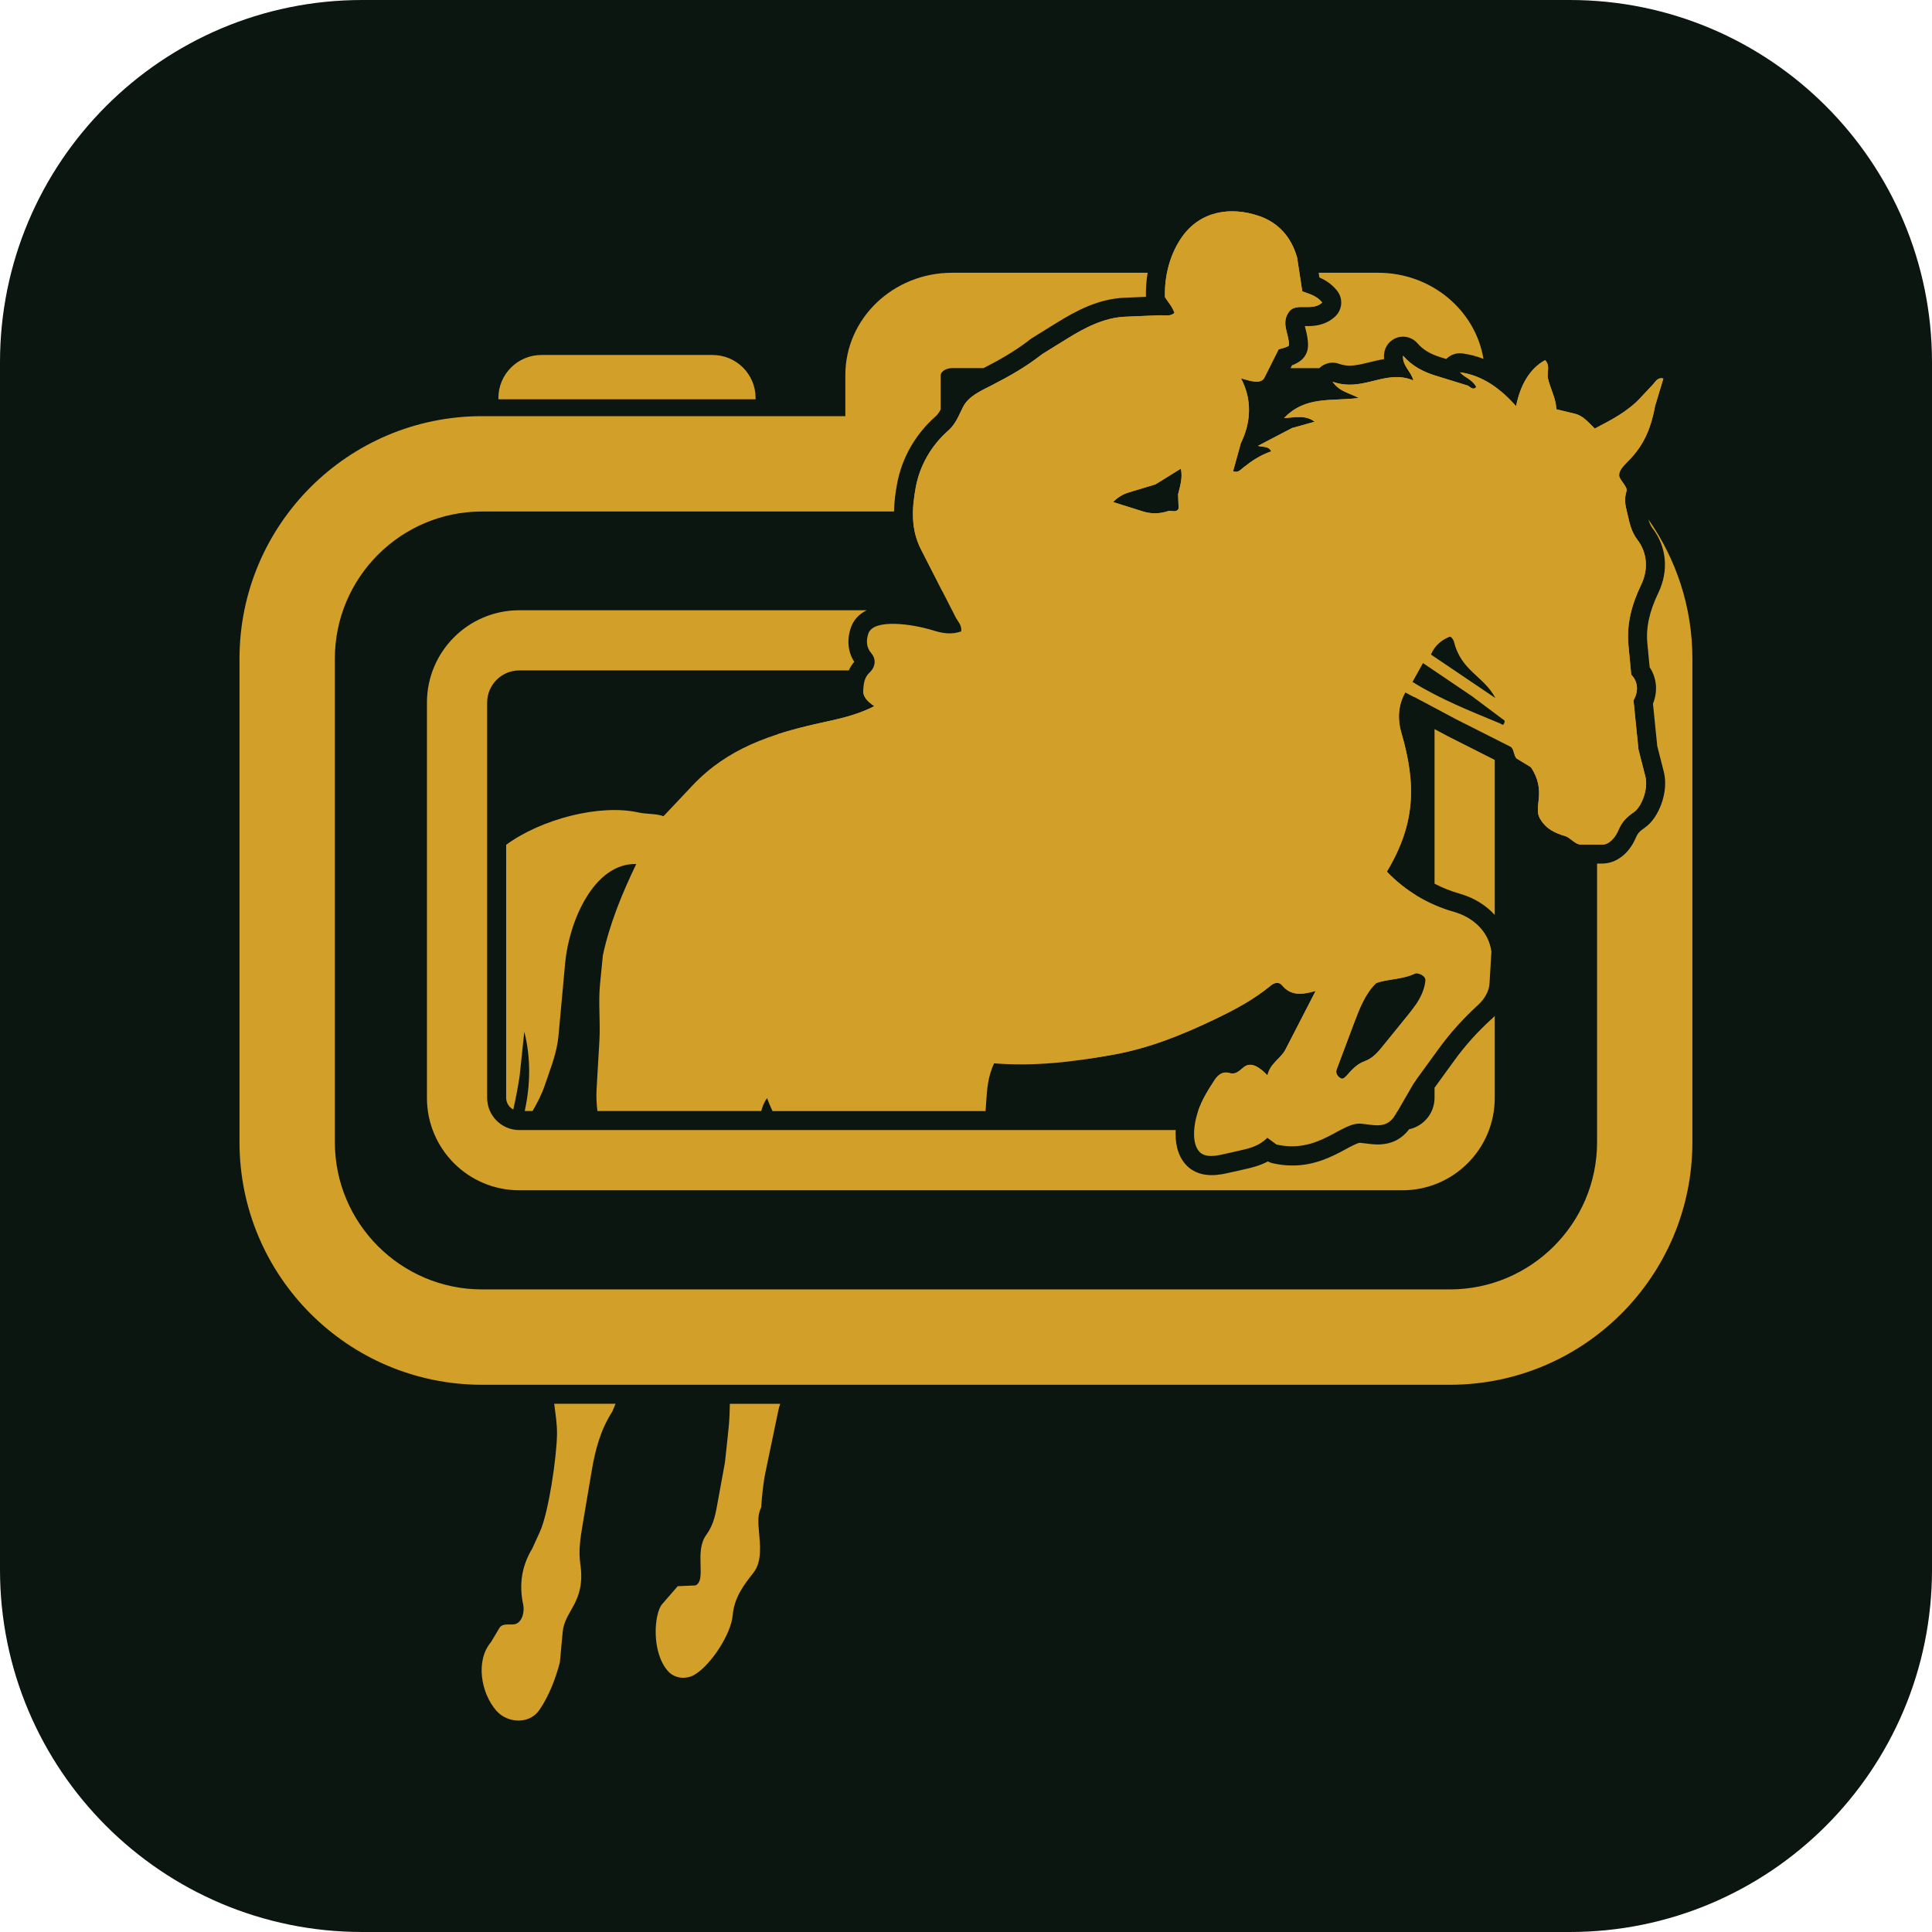
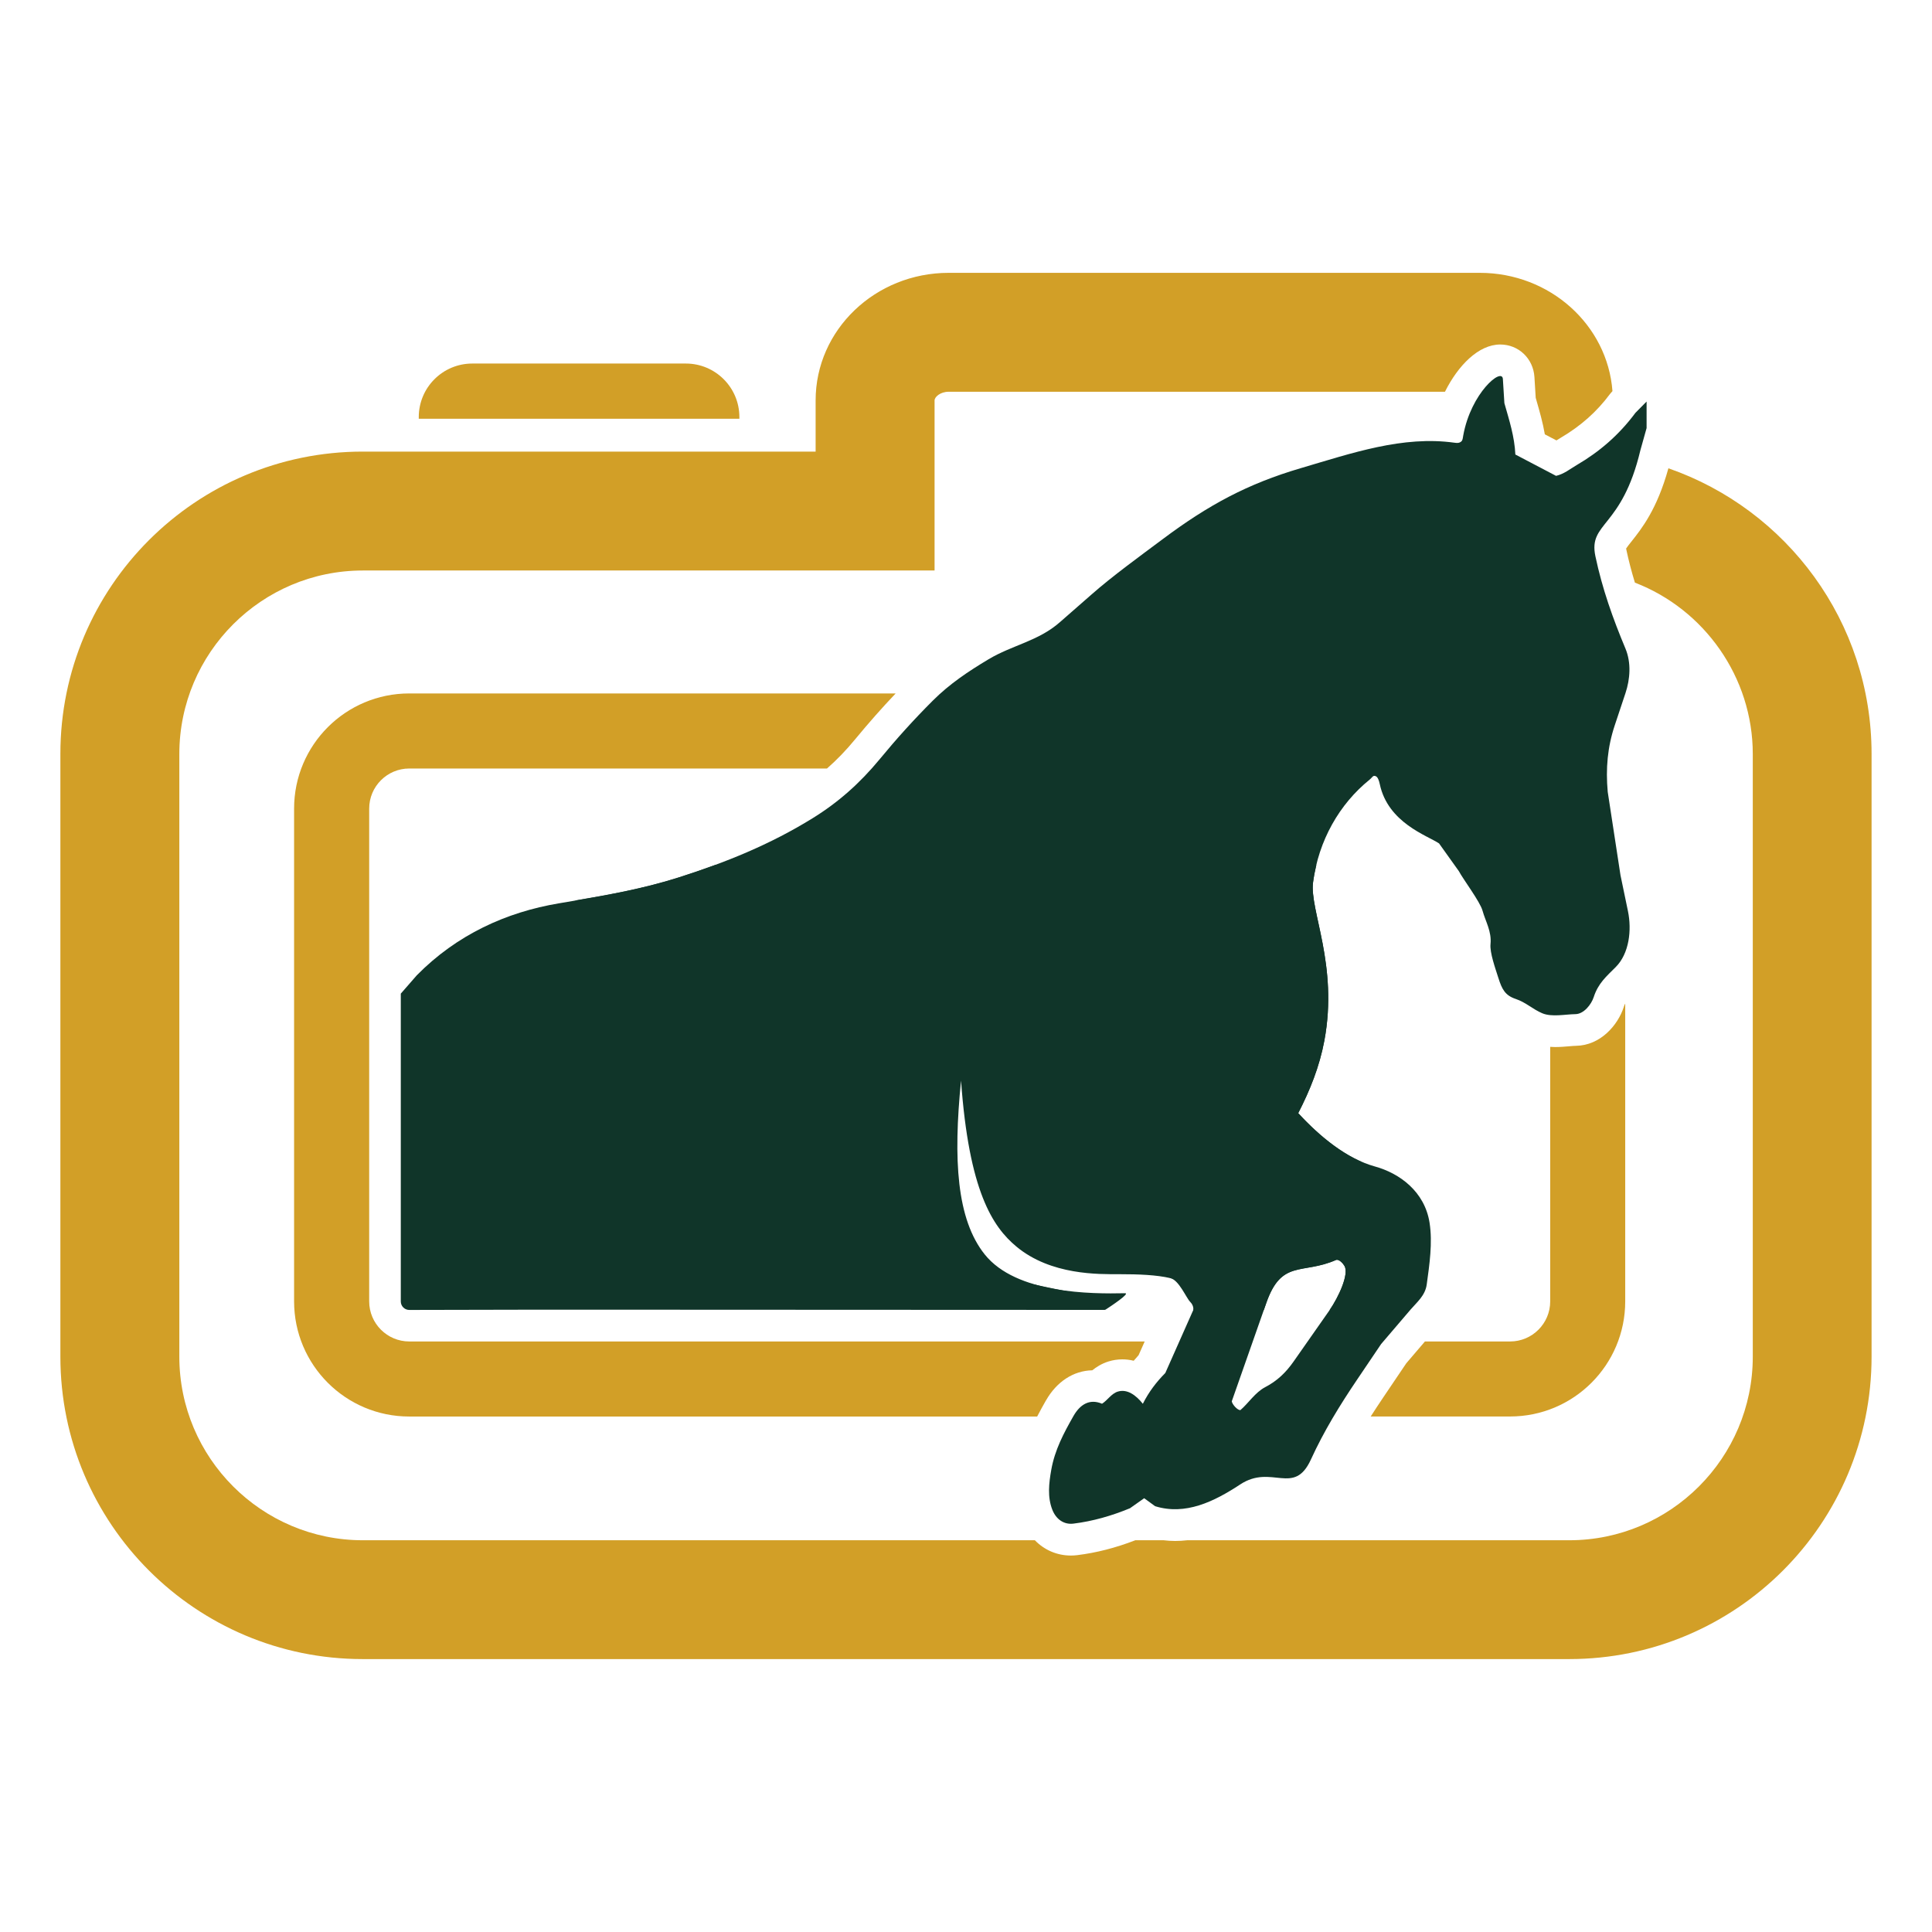
<svg xmlns="http://www.w3.org/2000/svg" viewBox="0 0 512 512">
-   <rect width="512" height="512" rx="96" fill="#0B1611" />
-   <g fill="#D29F28" transform="translate(63.47,56.00) scale(0.8398)">
-     <path d="M162.86,59.32v-.43c0-7.48-6.07-13.55-13.55-13.55h-54.06c-7.48,0-13.55,6.07-13.55,13.55v.43h81.16Z" />
-     <path d="M99.3,376.3c.43,3.34.94,6.29.89,9.66-.11,7.39-2.69,24.78-5.37,30.66l-2.45,5.39c-3.29,5.44-4.23,11.27-2.84,17.71.43,2.01-.18,5.23-2.32,6.04-1.43.55-4.15-.48-5.2,1.3l-2.68,4.5c-4.9,5.76-3.18,16.09,1.79,21.67,3.44,3.87,10.4,4.38,13.61-.44,2.98-4.46,5.01-9.69,6.37-14.92l.89-9.6c.63-6.82,7.29-9.32,5.57-21.32-.62-4.3,0-8.24.71-12.46l2.84-16.85c1.16-6.89,2.79-13.06,6.54-18.89l1.01-2.45h-19.37Z" />
-     <path d="M366.96,150.85h-170.1c0,.18-.02.36-.03.55-.06,1.82,1.39,3.35,3.5,4.78-5.92,3.03-11.58,4.08-17.66,5.44-14.86,3.31-28.63,7.82-39.64,19.48l-9.23,9.78c-2.47-.88-5.32-.6-7.93-1.18-12.17-2.71-30.61,2.05-41.72,10.2v6.14s.05,0,.08,0l-.08.06v73.66c0,1.6.92,2.98,2.25,3.67.77-3.38,1.43-6.88,1.99-10.49l1.48-14.05c2.06,8.13,1.98,16.53.14,25.03h2.47c1.55-2.67,2.91-5.28,3.92-8.29,1.74-5.18,3.76-9.99,4.27-15.57l2.1-22.88c1.19-13.02,9.03-31.55,22.43-31.21-4.48,9.33-8.32,18.64-10.53,28.76l-.89,9.03c-.6,6.14.15,11.91-.21,18l-.9,15.48c-.13,2.21.01,4.44.27,6.68h51.72s0-.02,0-.03c.31-1.24.89-2.77,1.81-4.05.54,1.42,1.1,2.78,1.72,4.09h67.24l.19-2.72c.28-4.08.5-8.08,2.5-12.34,12.7,1.02,24.88-.43,37.52-2.7,11.29-2.02,21.67-6.18,32.08-11.17,6.33-3.03,12.23-6.15,17.77-10.7,1.11-.91,2.53-1.23,3.54-.01,2.7,3.27,6.05,3.04,10.56,1.75l-9.52,18.49c-1.48,2.88-4.88,4.35-5.68,8.17-2.23-2.32-4.95-4.38-7.24-2.77-1.57,1.1-2.51,2.67-4.83,2.01-1.95-.56-3.48.5-4.55,2.12-2.08,3.17-4.01,6.24-5.26,9.88h62.93l4.97-8.6.67-.93v-23.88c-.73,1.07-1.51,2.09-2.31,3.07l-7.96,9.81c-1.62,2-3.19,3.89-5.84,4.86-4.3,1.58-5.86,6.03-7.32,5.42-.98-.4-1.92-1.61-1.46-2.84l5.58-14.86c1.59-4.23,3.55-9.3,6.93-12.42,3.48-1.32,8.08-1.12,11.83-2.84.17-.08.35-.12.55-.15v-24.85c-3.28-2.04-6.31-4.48-9.03-7.33,9.06-15.1,9.32-27.54,4.57-43.87-1.3-4.47-.95-8.88,1.27-12.72l2.8,1.49c-.66-1.42-2.09-2.41-3.76-2.41Z" />
-     <path d="M449.31,52.79c-1.78-.52-2.52,1.05-3.36,1.95l-3.99,4.25c-4.02,4.29-9.23,6.94-14.29,9.58-2.08-2.05-3.73-4.08-6.28-4.69l-5.83-1.4c-.14-3.51-1.89-6.38-2.67-9.8-.38-1.67.83-4.04-.9-5.7-5.04,2.8-7.88,8.16-9.14,14.5-4.82-5.35-10.41-9.68-17.72-10.67,1.68,1.83,3.89,2.2,5.16,4.63-1.05,1.28-2.07-.24-2.78-.46l-10-3.09c-3.93-1.22-7.38-2.94-10.33-6.32-.26,3.19,2.61,5.02,3.25,7.81-8.89-3.72-15.78,3.86-25.48.41,2.16,3.16,5.3,3.53,8.26,5.12-8.75,1.14-16.78-.76-23.59,6.36,3.9-.29,6.91-.99,9.67,1.14l-7.14,1.99-10.77,5.63c1.86.47,3.32.02,4.21,1.73-3.48,1.2-6.05,2.93-8.8,5.1-.96.76-1.72,1.78-3.24,1.17l2.43-8.83c3.21-6.51,3.65-13.75.05-20.48,2.72.69,6.23,2.12,7.43-.27l4.46-8.89c1.08-.36,2.37-.51,3.26-1.19.14-3.58-2.7-7.02.04-10.7,2.22-2.99,7.33.07,10.45-2.87-1.73-2.15-3.91-2.64-6.29-3.54l-1.63-10.64c-1.85-6.6-6.03-11.08-11.97-13.12-8.95-3.08-18.63-1.66-24.45,6.73-3.72,5.36-5.5,12.2-5.28,18.89,1.09,1.69,2.27,2.88,3,4.95-1.37,1.23-3.08.68-4.77.75l-10.74.45c-6.69.28-12.75,3.45-18.48,7l-7.76,4.81c-5.02,3.95-10.19,6.89-15.86,9.8-3.2,1.65-7.31,3.37-9.09,6.83-1.44,2.8-2.25,5.33-4.67,7.47-5.28,4.66-8.99,10.89-10.3,18.06-1.23,6.77-1.5,13.23,1.65,19.4l6.74,13.2h145.18c19.38,0,35.15,15.77,35.15,35.15v15.68c.28.86.52,1.75.99,2.04l4.44,2.7c5.08,7.69.67,12.47,2.84,16.19,1.93,3.32,4.64,4.55,8.05,5.58,1.49.45,3.11,2.62,4.75,2.63l6.8.03c2.41.01,4.25-2.41,5.14-4.5,1.21-2.84,2.68-4.2,5.03-5.84,2.19-1.53,4.53-7.11,3.5-11.15l-2.18-8.56-1.56-15.48c1.67-2.85,1.42-5.95-.72-8.1l-.88-9.29c-.65-6.78,1.13-13.1,4.04-19.14,2.29-4.76,1.91-10.06-1.19-14.11-1.93-2.51-2.51-5.31-3.19-8.31-.59-2.63-1.14-4.1-.26-7.11.39-1.34-2.28-3.54-2.33-4.87-.14-4.28,8.38-5.37,11.32-21.89l2.63-8.72ZM296.35,93.8c-.64,1.47-2.45.55-3.17.78-2.93.95-5.42.98-8.23.1l-9.27-2.92c1.33-1.38,2.99-2.45,4.86-3.01l8.5-2.57,8.02-4.96c.62,2.76-.18,5.32-.87,8.11l.17,4.48Z" />
-     <path d="M396.11,173.12c-3.1-1.57-14.8-7.48-14.83-7.5l-4.17-2.22v48.78c2.5,1.3,5.16,2.36,7.97,3.16,4.46,1.27,8.24,3.62,11.03,6.7v-48.92Z" />
-     <path d="M395.14,254.84c-4.61,4.23-8.32,8.36-11.69,13l-6.34,8.72v3.19c0,4.87-3.45,8.94-8.03,9.92-2.4,3.18-5.72,4.8-9.88,4.8-1.4,0-2.74-.18-3.92-.33-.56-.07-1.13-.15-1.71-.2-.75,0-3.03,1.23-4.54,2.05-4,2.16-9.49,5.12-16.75,5.12-2.04,0-4.13-.24-6.21-.7-.54-.12-1.07-.32-1.55-.59-2.61,1.4-5.25,2-7.68,2.55l-4.62,1.04c-1.3.29-3.27.74-5.42.74-4.36,0-6.91-1.86-8.28-3.43-2.73-3.11-3.28-7.24-3.09-10.8H88.3c-5.6,0-10.15-4.55-10.15-10.15v-124.74c0-5.6,4.55-10.15,10.15-10.15h103.96c.42-.92.98-1.84,1.74-2.71-2.03-3.11-2.42-7.11-1-10.98.68-1.85,2.09-3.91,4.94-5.3h-109.64c-16.1,0-29.15,13.05-29.15,29.15v124.74c0,16.1,13.05,29.15,29.15,29.15h278.66c16.1,0,29.15-13.05,29.15-29.15v-25.87c-.31.33-.63.66-.96.97Z" />
-     <path d="M154.74,376.3l-.09,2.99c-.08,2.67-.29,4.65-.58,7.35l-.88,8.15-2.22,12.19c-.72,3.97-1.24,7.35-3.66,10.67-3.95,5.4.24,14.34-3.44,15.97l-5.58.24-4.91,5.65c-2.54,2.92-3.55,15.25,1.93,21.26,2.03,2.22,5.69,2.66,8.47.92,5.3-3.32,11.34-12.9,11.84-18.56.5-5.64,3.33-9.42,6.59-13.55,2.79-3.53,2.05-9.12,1.69-13.24-.22-2.5-.43-5.09.72-7.33.27-3.69.58-7.38,1.4-11.32l4.03-19.34c.15-.71.35-1.38.58-2.04h-15.89Z" />
-     <path d="M444.59,97.22c.34,1.14.72,2.03,1.31,2.8,4.48,5.84,5.16,13.45,1.84,20.36-2.84,5.91-3.95,10.99-3.47,15.97l.72,7.52c2.25,3.37,2.64,7.57,1.05,11.52l1.35,13.36,2.07,8.12c1.66,6.54-1.74,14.66-5.89,17.55-1.83,1.28-2.33,1.83-2.94,3.26-2.13,5.03-6.21,8.15-10.64,8.15,0,0-.67,0-1.59,0v87.91c0,25.62-20.84,46.47-46.45,46.47H76.54c-25.61,0-46.45-20.85-46.45-46.47v-152.56c0-25.61,20.84-46.45,46.45-46.45h130c.06-3.08.47-5.99.94-8.58,1.52-8.32,5.75-15.75,12.23-21.48.62-.55,1.06-1.21,1.56-2.16v-10.83c0-.87,1.43-2.2,3.59-2.2h9.93c4.79-2.46,9.9-5.28,14.81-9.13.17-.14.36-.27.55-.38l7.76-4.81c6.29-3.9,13.24-7.55,21.39-7.89l6.74-.28c-.06-2.57.12-5.12.54-7.6h-61.71c-18.6,0-33.69,14.44-33.69,32.29v12.96h-114.64C34.27,64.64,0,98.91,0,141.18v152.56c0,42.29,34.27,76.56,76.54,76.56h305.4c42.27,0,76.54-34.27,76.54-76.56v-152.56c0-16.36-5.15-31.52-13.89-43.96Z" />
-     <path d="M340.78,20.88c1.82.79,3.82,1.99,5.56,4.15,1.96,2.44,1.72,5.98-.56,8.13-3.24,3.06-7.22,3.06-8.91,3.06-.23,0-.46,0-.69,0,.08.33.17.68.24.97.37,1.47.84,3.3.76,5.41-.07,1.79-.93,3.45-2.35,4.54-.92.7-1.86,1.14-2.71,1.45l-.46.91h9.09c1.13-1.11,2.65-1.73,4.2-1.73.67,0,1.35.11,2.01.35,1.11.39,2.18.58,3.37.58,1.94,0,4-.51,6.18-1.05,1.45-.36,3.01-.74,4.67-1.01-.03-.5-.03-1.03.01-1.57.2-2.4,1.81-4.46,4.1-5.21.62-.2,1.25-.3,1.88-.3,1.7,0,3.36.73,4.52,2.05,1.86,2.13,4.05,3.44,7.59,4.53l1.53.47c1.12-1.15,2.67-1.82,4.3-1.82.27,0,.54.02.81.05,2.39.33,4.59.94,6.63,1.73-2.56-15.41-16.47-27.18-33.26-27.18h-18.75l.23,1.49Z" />
-     <path d="M449.31,52.77c-1.78-.52-2.52,1.05-3.36,1.95l-3.99,4.25c-4.02,4.29-9.23,6.94-14.3,9.58-2.08-2.05-3.73-4.08-6.28-4.69l-5.83-1.4c-.14-3.51-1.89-6.38-2.67-9.8-.38-1.67.83-4.04-.9-5.7-5.04,2.8-7.88,8.16-9.14,14.5-4.82-5.35-10.41-9.68-17.72-10.67,1.68,1.83,3.89,2.2,5.16,4.63-1.05,1.28-2.07-.24-2.78-.46l-10-3.09c-3.93-1.22-7.38-2.94-10.33-6.32-.26,3.19,2.61,5.02,3.25,7.81-8.89-3.72-15.78,3.86-25.48.41,2.16,3.16,5.3,3.53,8.26,5.12-8.75,1.14-16.78-.76-23.59,6.36,3.9-.29,6.91-.99,9.67,1.14l-7.14,1.99-10.77,5.63c1.86.47,3.32.02,4.21,1.73-3.48,1.2-6.05,2.93-8.8,5.1-.96.76-1.72,1.78-3.24,1.17l2.43-8.83c3.21-6.51,3.65-13.75.05-20.48,2.72.69,6.23,2.12,7.43-.27l4.46-8.89c1.08-.36,2.37-.51,3.26-1.19.14-3.58-2.7-7.02.04-10.7,2.22-2.99,7.33.07,10.45-2.87-1.73-2.15-3.91-2.64-6.29-3.54l-1.63-10.64c-1.85-6.6-6.03-11.08-11.97-13.12-8.95-3.08-18.63-1.66-24.45,6.73-3.72,5.36-5.5,12.2-5.28,18.89,1.09,1.69,2.27,2.88,3,4.95-1.37,1.23-3.08.68-4.77.75l-10.74.45c-6.69.28-12.75,3.45-18.48,7l-7.76,4.81c-5.02,3.95-10.19,6.89-15.86,9.8-3.2,1.65-7.31,3.37-9.09,6.83-1.44,2.8-2.25,5.33-4.67,7.47-5.28,4.66-8.99,10.89-10.3,18.06-1.24,6.77-1.5,13.23,1.65,19.4l10.99,21.53c.71,1.39,1.92,2.29,1.74,4.41-2.79,1.02-5.67.69-8.6-.23-7.17-2.26-18.99-3.75-20.67.82-.82,2.24-.64,4.54.82,6.21,1.75,2.01,1.36,4.49-.5,6.21-1.6,1.48-1.89,3.48-1.97,5.79-.06,1.82,1.39,3.35,3.5,4.78-5.92,3.03-11.58,4.08-17.66,5.44-4.46.99-8.83,2.1-13.05,3.48,2.16,1.57,4.28,3.17,6.34,4.77,34,25,63,49,89,82,2.78,4.16,3.14,9.77,3.44,15.49,2.41-.36,4.82-.77,7.25-1.2,11.29-2.02,21.67-6.18,32.08-11.17,6.33-3.03,12.23-6.15,17.77-10.7,1.11-.91,2.53-1.23,3.54-.01,2.7,3.27,6.05,3.04,10.56,1.75l-9.52,18.49c-1.48,2.88-4.88,4.35-5.68,8.17-2.23-2.32-4.95-4.38-7.24-2.77-1.57,1.1-2.51,2.67-4.83,2.01-1.95-.56-3.48.5-4.55,2.12-2.52,3.84-4.83,7.51-5.95,12.25-.77,3.27-1.17,7.94,1.03,10.45,1.87,2.14,5.67,1.29,7.87.79l4.55-1.03c3.38-.76,6.4-1.43,9.07-4.11l2.88,2.13c13.38,3.01,20.38-7.14,26.71-6.58,4.16.37,8.11,1.86,10.84-2.87l5.65-9.76,8.01-11.02c3.76-5.18,7.84-9.62,12.49-13.89,1.81-1.66,3.38-4.12,3.53-6.69l.6-10.09c-.9-6.59-6.07-10.89-11.78-12.51-8.12-2.31-15.37-6.6-21.21-12.72,9.06-15.1,9.32-27.54,4.57-43.87-1.3-4.47-.95-8.88,1.27-12.72l16.03,8.53,17.17,8.68c1.03.52,1.1,3.2,1.97,3.74l4.44,2.7c5.08,7.69.67,12.47,2.84,16.19,1.93,3.32,4.64,4.55,8.05,5.58,1.49.45,3.11,2.62,4.75,2.63l6.8.03c2.41.01,4.25-2.41,5.14-4.5,1.21-2.84,2.68-4.2,5.03-5.84,2.19-1.53,4.53-7.11,3.5-11.15l-2.18-8.56-1.56-15.48c1.67-2.85,1.42-5.95-.72-8.1l-.88-9.29c-.65-6.78,1.13-13.1,4.04-19.14,2.29-4.76,1.91-10.06-1.19-14.11-1.93-2.51-2.51-5.31-3.19-8.31-.59-2.63-1.14-4.1-.26-7.11.39-1.34-2.28-3.54-2.33-4.87-.14-4.28,8.38-5.37,11.32-21.89l2.63-8.72ZM296.34,93.77c-.64,1.47-2.45.55-3.17.78-2.93.95-5.42.98-8.23.1l-9.27-2.92c1.33-1.38,2.99-2.45,4.86-3.01l8.5-2.57,8.02-4.96c.62,2.76-.18,5.32-.87,8.11l.17,4.48ZM370.56,240.67c1.36-.62,3.81.57,3.66,2.1-.43,4.24-2.91,7.67-5.42,10.77l-7.96,9.81c-1.62,2-3.19,3.89-5.84,4.86-4.3,1.58-5.86,6.03-7.32,5.42-.98-.4-1.92-1.61-1.46-2.84l5.58-14.86c1.59-4.23,3.55-9.3,6.93-12.42,3.48-1.32,8.08-1.12,11.83-2.84ZM381.87,134.27c.5-.19,1.24,1.03,1.36,1.49,2.24,9.31,9.39,10.85,13.09,17.84l-20.33-13.72c1.13-2.81,3.42-4.68,5.89-5.62ZM398.65,162.05l-1.04-.52c-9.32-3.88-18.43-7.44-27.45-13.02l3.31-5.95,15.35,10.38,10.32,7.72c.32.36-.27,1.5-.49,1.39Z" />
+   <style>
+     .camera { fill: #D29F27; }
+     .horse { fill: #103529; }
+     @media (prefers-color-scheme: dark) {
+       .horse { fill: #D29F27; }
+     }
+   </style>
+   <g transform="translate(-5.71,-5.73) scale(1.0469)">
+     <path class="camera" d="M192.62,111.48v-.43c0-7.48-6.07-13.55-13.55-13.55h-54.06c-7.48,0-13.55,6.07-13.55,13.55v.43h81.16Z" />
+     <path class="camera" d="M427.79,124.02c-2.87,10.37-6.76,15.27-9.41,18.6-.44.56-1.02,1.28-1.29,1.7.01.08.03.19.06.33.58,2.72,1.29,5.46,2.16,8.31,17.55,6.75,29.84,23.92,29.84,43.38v152.56c0,25.62-20.84,46.47-46.45,46.47h-96.72c-1.01.12-2.03.18-3.08.18-.97,0-1.93-.07-2.89-.18h-7.16c-5.01,1.93-9.84,3.17-14.7,3.77-.54.07-1.08.1-1.62.1-3.52,0-6.73-1.41-9.11-3.87H97.3c-25.61,0-46.45-20.85-46.45-46.47v-152.56c0-25.61,20.84-46.45,46.45-46.45h144.73v-43.05c0-.87,1.43-2.2,3.59-2.2h125.61c3.33-6.68,8.52-11.96,13.99-11.96,4.65,0,8.37,3.55,8.66,8.26l.32,5.23.21.74c.78,2.72,1.58,5.49,2.1,8.51l2.94,1.54c.36-.23.73-.46,1.1-.68,5.05-2.97,9.13-6.59,12.46-11.08.19-.25.4-.49.62-.72-1.26-16.74-15.81-29.94-33.59-29.94h-134.43c-18.6,0-33.69,14.44-33.69,32.29v12.96h-114.64c-42.27,0-76.54,34.27-76.54,76.54v152.56c0,42.29,34.27,76.56,76.54,76.56h305.4c42.27,0,76.54-34.27,76.54-76.56v-152.56c0-33.48-21.5-61.93-51.45-72.32Z" />
+     <path class="horse" d="M422.27,113.89v-6.77s-2.82,2.85-2.82,2.85c-4.18,5.63-9.1,9.85-14.84,13.21-1.72,1.01-3.25,2.29-5.26,2.75l-10.3-5.4c-.22-4.58-1.52-8.57-2.78-13.01l-.38-6.1c-.19-3.06-8.07,3.48-10.03,14.27-.14.78-.13,1.24-.55,1.58-.43.35-.89.38-1.61.28-13.15-1.85-26.03,2.63-38.96,6.43-13.51,3.97-23.46,9.36-35,18-5.6,4.19-12.76,9.37-18,14l-8,7c-5.43,4.79-12.05,5.78-18.08,9.4-5.07,3.04-9.82,6.19-14.11,10.48-4.76,4.76-9.09,9.55-13.44,14.83-5.06,6.12-10.48,10.91-16.99,14.93-10.78,6.67-22.06,11.21-33.88,14.96-8.75,2.78-17.4,4.35-26.33,5.86,5.09.81,10.23,1.64,15.37,2.74,27,7,31.47,45.8,47.47,70.8,13,20,34,9,51,26,.28.14,11.05-.43,11.26-.15,3.5.29,6.96.81,10.45,1.36-4.71-.21-47.37-8.84-49.71-13.21-12.32-22.98,24.09-53.51,22-65,4.54,12.84,22.24,32.74,36,52,3.55,4.97,1.35,15.39,5,19,.96,0,1.25,1.76,2,2,3.76,1.19,4.64,3.18,8.59,1.75l-9.9,22.3c-2.28,2.31-4.11,4.69-5.69,7.79-1.76-2.2-3.97-3.81-6.34-3.08-1.63.5-2.66,2.25-3.99,3.07-3.21-1.36-5.61.26-7.23,3.11-2.45,4.31-4.72,8.54-5.62,13.62-.61,3.43-.99,6.91.27,10.11.95,2.41,2.92,3.81,5.34,3.51,4.9-.6,9.65-1.97,14.31-3.89l3.6-2.54,2.77,2.02c7.64,2.37,14.88-1.12,21.54-5.51,7.99-5.26,13.6,3.09,17.9-6.32,3.31-7.23,7.3-13.71,11.7-20.23l6.07-8.99,7.52-8.8c1.52-1.77,3.63-3.45,4.02-6.25.69-5.01,1.52-10.6.72-15.66-1.24-7.9-7.59-12.52-13.84-14.24-7.06-1.95-13.91-7.52-19.41-13.52,2.98-5.8,5.38-11.74,6.62-18.36,3.57-19.16-3.79-33.04-2.86-40.08,1.41-10.6,6.68-19.78,14.28-25.93.76-.61.88-1.23,1.61-.89.49.22.8,1.04,1,2,2.07,9.79,12,13,15,15l5,7c1.16,2.17,5.37,7.74,6,10,.78,2.8,2.35,5.29,2.03,8.48-.22,2.18,1.24,6.19,1.97,8.52.93,2.95,1.73,4.48,4.42,5.38,2.55.85,4.31,2.61,6.71,3.62,2.41,1.01,5.79.26,8.4.22,2.11-.03,4.02-2.43,4.63-4.33,1.14-3.52,3.25-5.26,5.57-7.59,3.43-3.44,4.08-9.39,3.09-14.16l-1.89-9.09-3.23-21.1c-.53-5.92-.06-11.32,1.78-16.84l2.72-8.17c1.17-3.51,1.49-7.68-.02-11.28-3.17-7.57-5.85-15.07-7.6-23.35-1.83-8.66,6.68-6.99,11.39-26.84l1.56-5.57ZM343.62,324.42c.79-.35,1.88.95,2.19,1.51,1.17,2.1-1.48,7.9-3.97,11.45l-8.93,12.75c-1.98,2.82-4.14,4.89-7.18,6.48-2.56,1.34-4.23,4.06-6.29,5.82-.71.04-2.01-1.37-2.18-2.22l8.77-24.99c3.86-11.01,9.09-7.08,17.59-10.8Z" />
+     <path class="horse" d="M149.74,337l135.28.06c.12,0,.23-.03.32-.09,0,0,.02-.01.02-.01,1.15-.74,6.3-4.15,4.89-4.12-8.52.18-27.52.18-35.52-9.82-7.12-8.9-8-24-6-44,2,28,8,37,14,42,8.76,7.3,20.9,7,26,7s9.48.18,13,1c2.18.51,4,5,5,6s.79,2.06.79,2.06h17.86l.64-1.83c3.86-11.01,9.09-7.08,17.59-10.8.79-.35,1.88.95,2.19,1.51,1.14,2.03-1.32,7.55-3.74,11.12h7.82v-37.59c-5.76-2.57-11.24-7.24-15.8-12.21,2.98-5.8,5.38-11.74,6.62-18.36,3.57-19.16-3.79-33.04-2.86-40.08.2-1.51.49-2.99.84-4.44h-152.07c-3.09,1.14-6.21,2.21-9.38,3.22-10.03,3.18-19.93,4.78-30.29,6.52-13.33,2.23-25.86,7.94-35.98,18.22l-4.05,4.64v77.92c0,1.19.97,2.15,2.15,2.15l28.68-.06" />
+     <path class="camera" d="M416.51,260.35c-1.52,4.69-5.96,9.77-12.12,9.86-.45,0-1.09.06-1.77.12-1.05.09-2.25.19-3.53.19-.42,0-.82-.03-1.22-.05v64.43c0,5.6-4.55,10.15-10.15,10.15h-21.56l-4.72,5.52-5.82,8.62c-1.15,1.71-2.2,3.31-3.19,4.85h35.28c16.1,0,29.15-13.05,29.15-29.15v-75.38c-.14.26-.26.53-.36.83Z" />
+     <path class="camera" d="M270.22,360c2.71-4.78,6.98-7.56,11.73-7.65,1.03-.83,2.37-1.69,4.08-2.23,1.15-.36,2.34-.54,3.53-.54.85,0,1.83.09,2.88.35.4-.47.81-.93,1.23-1.4l1.55-3.48H109.06c-5.6,0-10.15-4.55-10.15-10.15v-124.74c0-5.6,4.55-10.15,10.15-10.15h105.74c2.5-2.19,4.85-4.63,7.13-7.4,3.46-4.19,6.79-7.96,10.25-11.6h-123.13c-16.1,0-29.15,13.05-29.15,29.15v124.74c0,16.1,13.05,29.15,29.15,29.15h158.95c.71-1.37,1.45-2.71,2.21-4.05Z" />
  </g>
</svg>
